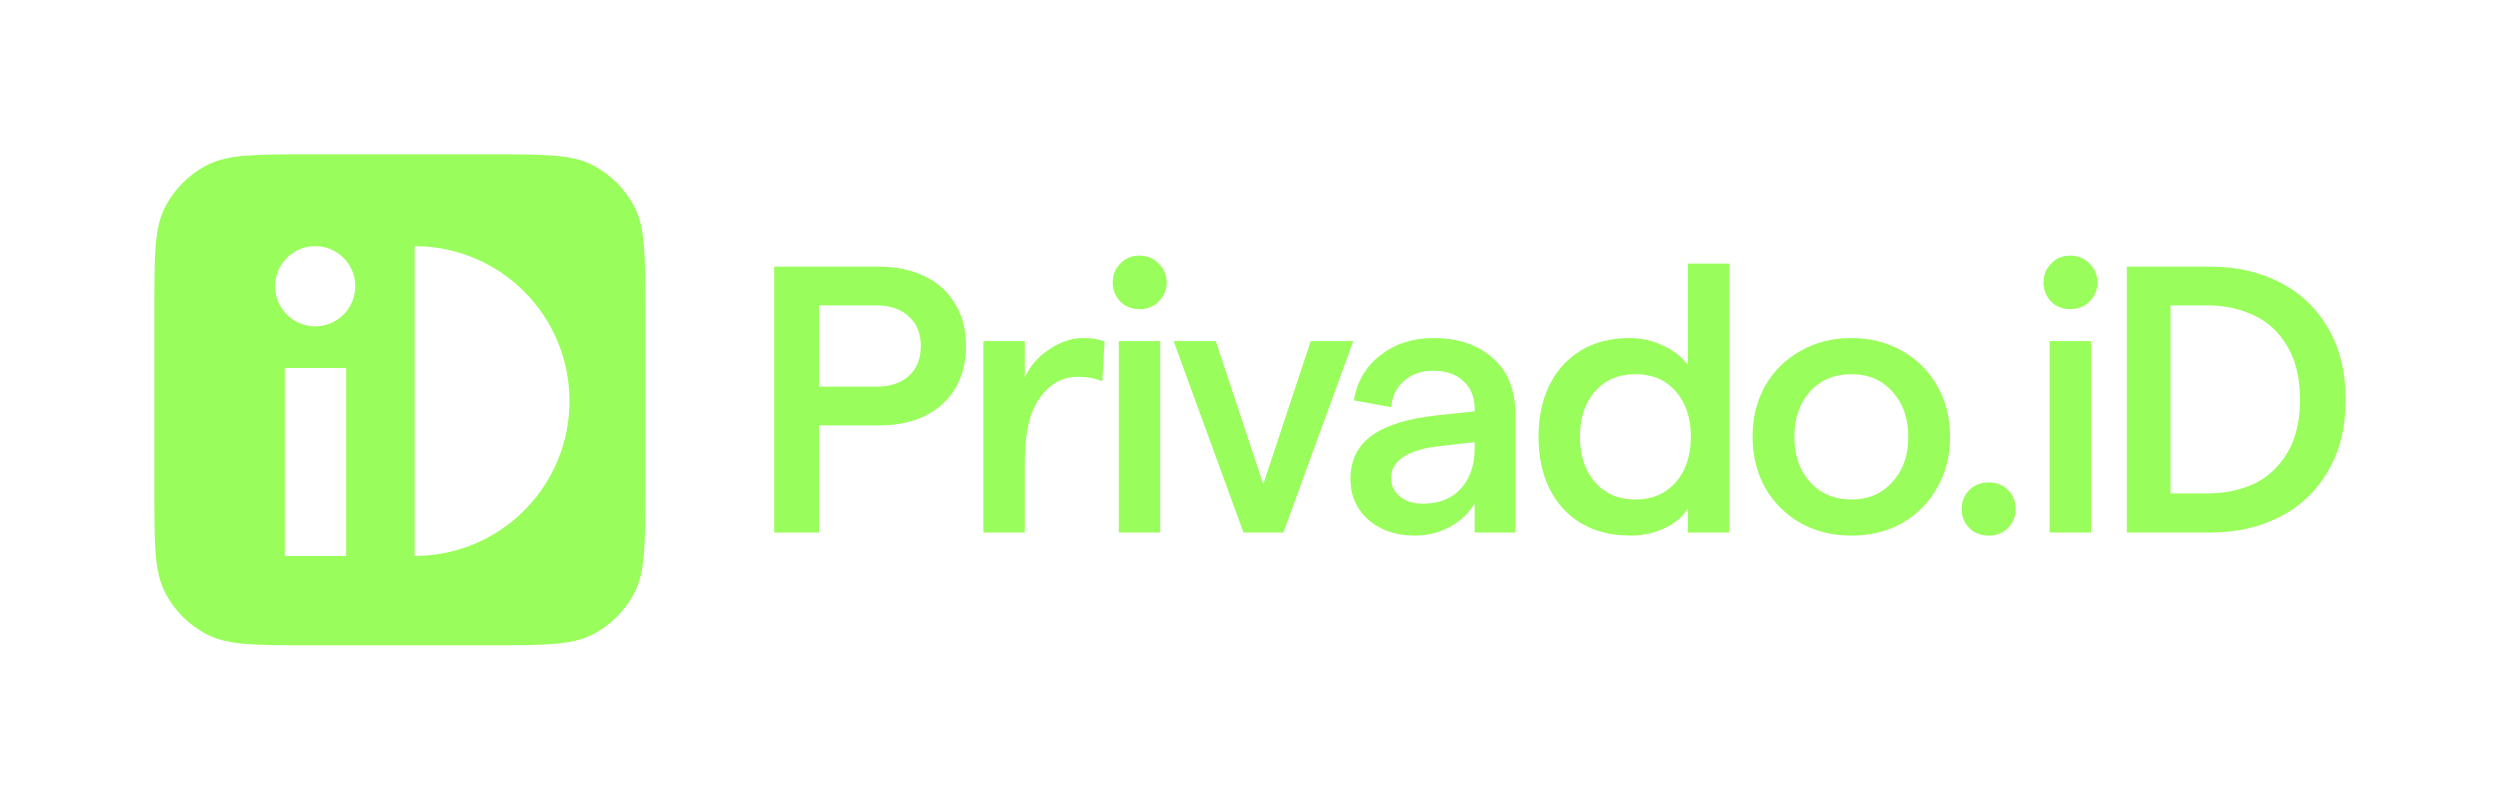
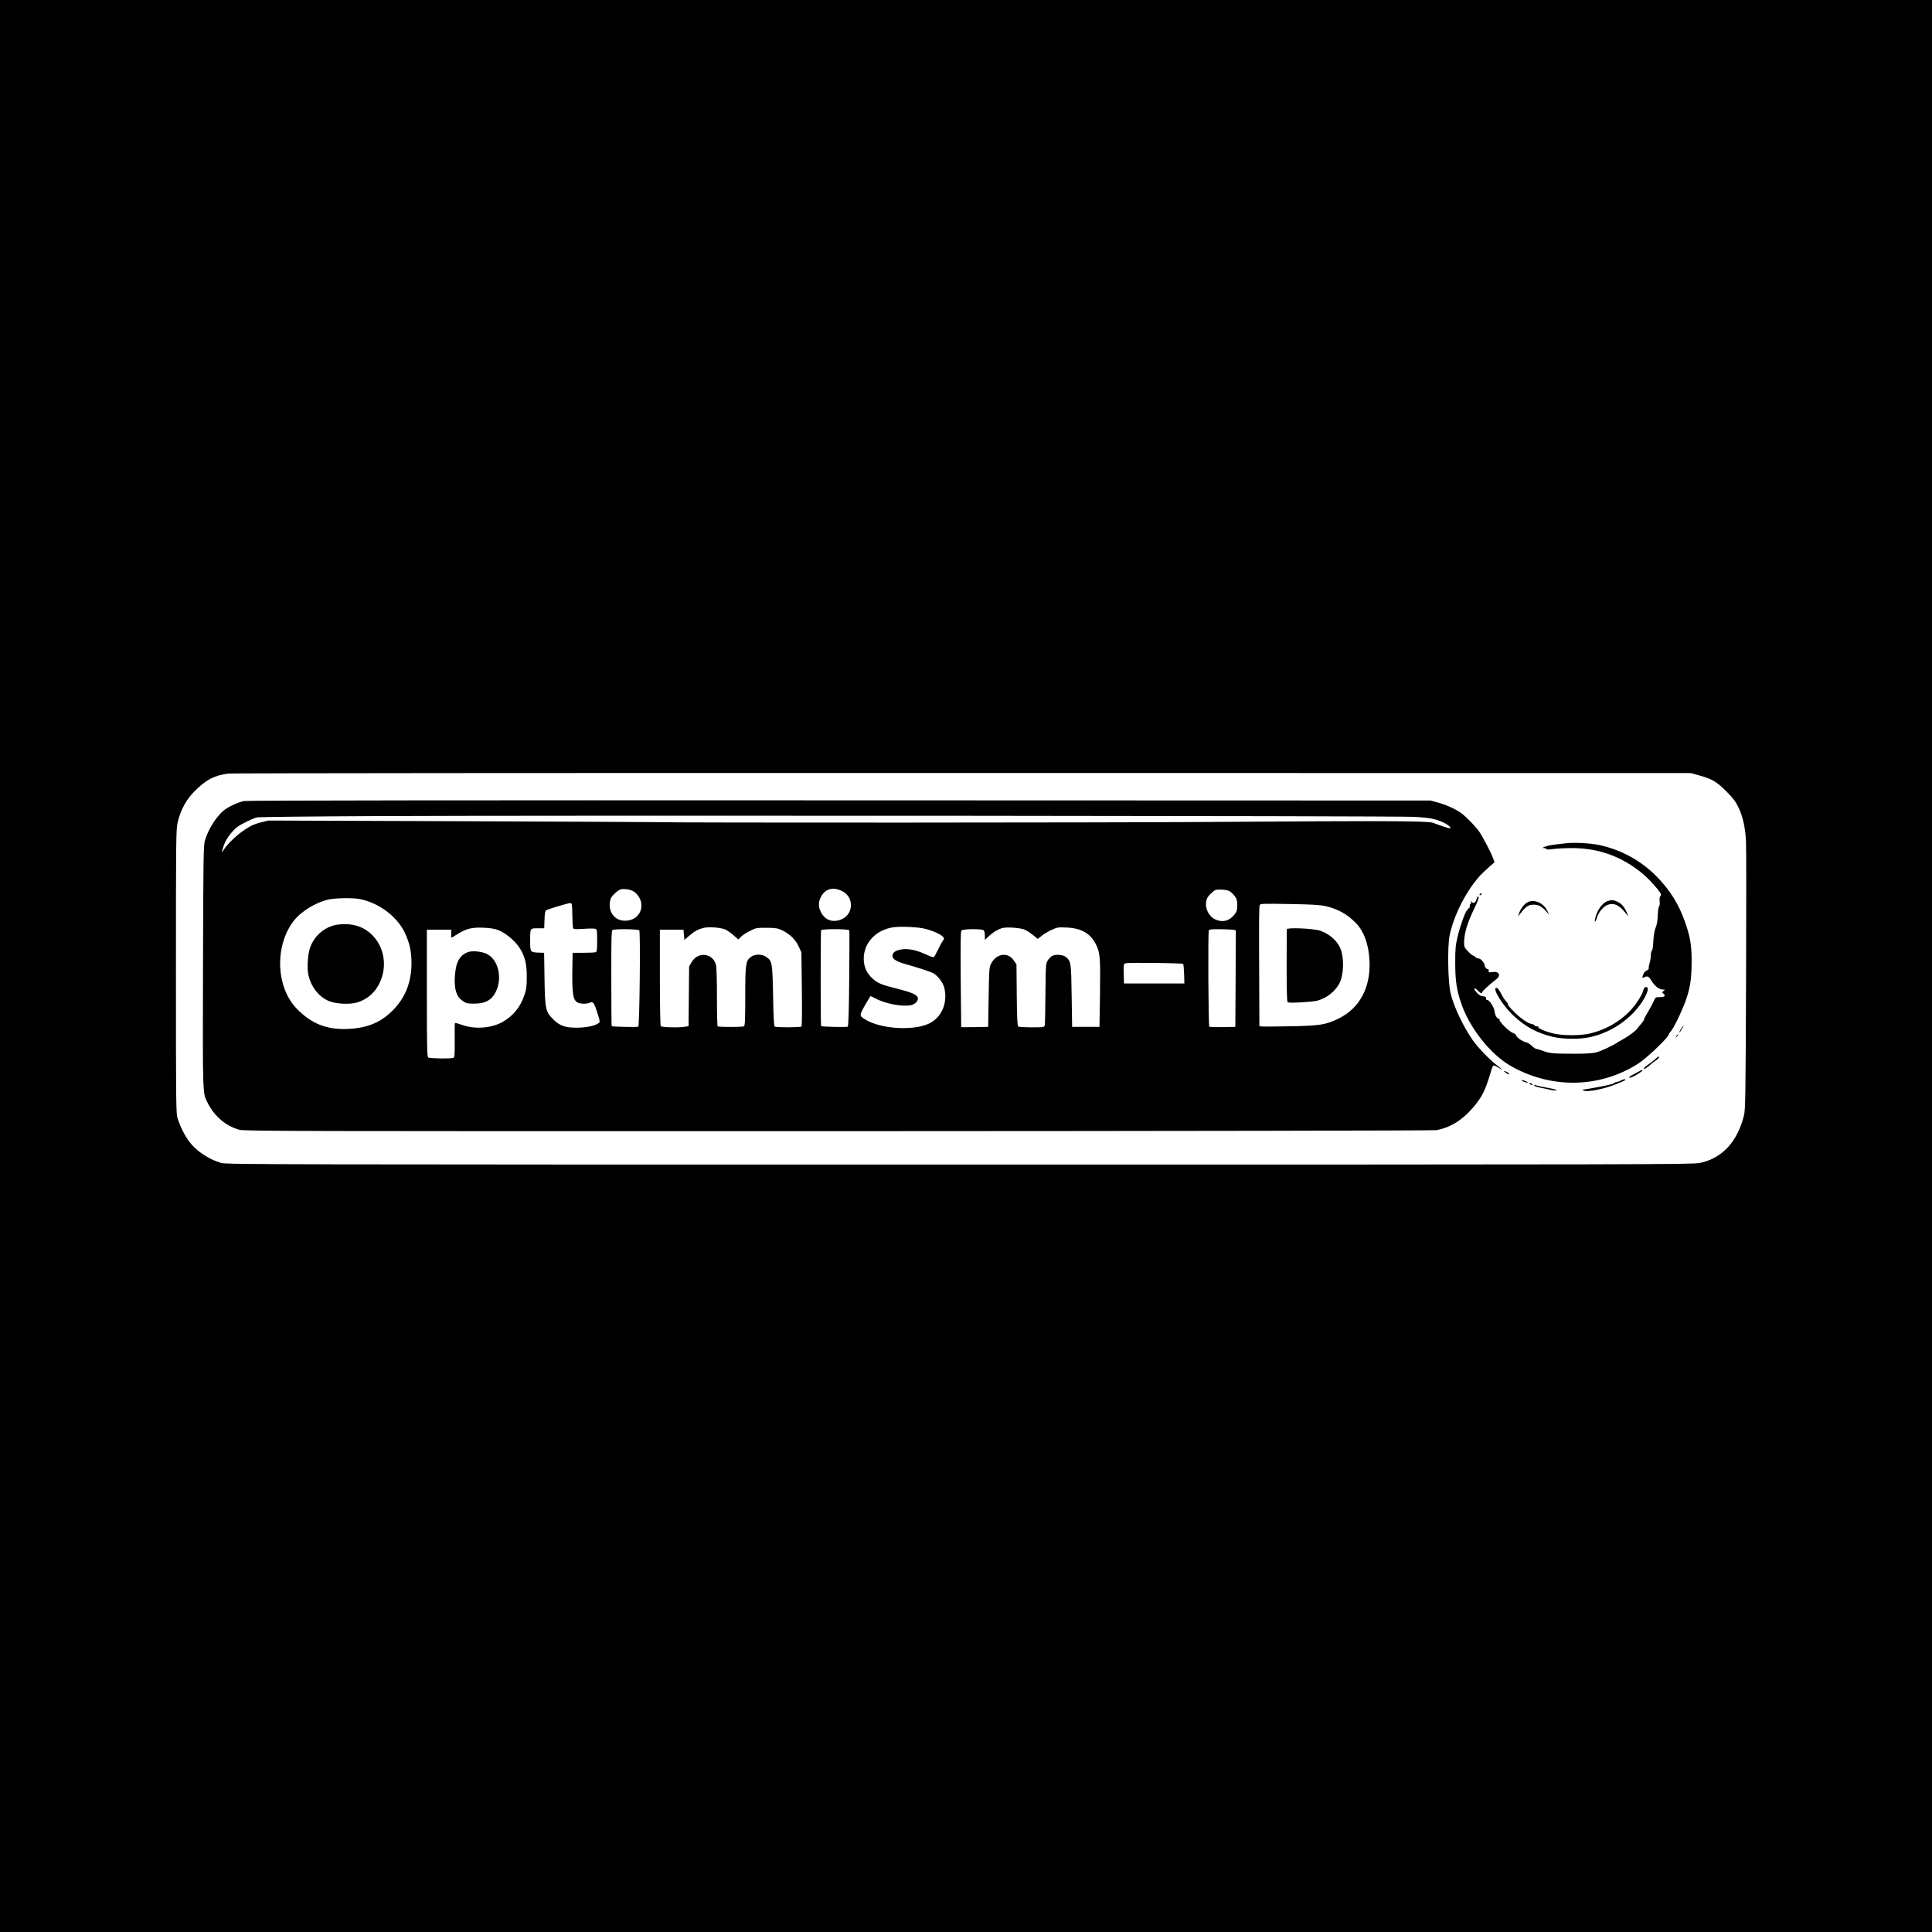
- <svg xmlns="http://www.w3.org/2000/svg" width="3189" height="1020" viewBox="0 0 3189 1020" fill="none">
-   <path fill-rule="evenodd" clip-rule="evenodd" d="M264.534 809.606C291.035 823.109 325.726 823.109 395.109 823.109H624.891C694.274 823.109 728.965 823.109 755.466 809.606C778.777 797.729 797.729 778.777 809.607 755.466C823.109 728.965 823.109 694.274 823.109 624.891V395.109C823.109 325.726 823.109 291.035 809.606 264.534C797.729 241.223 778.777 222.271 755.466 210.393C728.965 196.891 694.274 196.891 624.891 196.891L395.109 196.891C325.726 196.891 291.035 196.891 264.534 210.393C241.223 222.271 222.271 241.223 210.393 264.534C196.891 291.035 196.891 325.726 196.891 395.109L196.891 624.891C196.891 694.274 196.891 728.965 210.393 755.466C222.271 778.777 241.223 797.729 264.534 809.606ZM668.586 651.279C631.534 688.331 581.281 709.147 528.881 709.147L528.881 314C581.281 314 631.534 334.816 668.586 371.868C705.638 408.92 726.454 459.174 726.454 511.573C726.454 563.973 705.638 614.227 668.586 651.279ZM363.287 469.421H441.598L441.598 709.147H363.287L363.287 469.421ZM402.057 416.26C430.295 416.26 453.186 393.368 453.186 365.13C453.186 336.892 430.295 314 402.057 314C373.818 314 350.927 336.892 350.927 365.13C350.927 393.368 373.818 416.26 402.057 416.26Z" fill="#99FE5B" />
-   <path d="M2712.98 340.131H2819.58C2851.88 340.131 2880.96 346.591 2906.8 359.513C2932.96 372.434 2953.64 391.654 2968.82 417.173C2984.33 442.693 2992.08 473.542 2992.08 509.721C2992.08 545.901 2984.33 576.75 2968.82 602.269C2953.64 627.788 2932.96 647.009 2906.8 659.93C2880.96 672.851 2851.88 679.312 2819.58 679.312H2712.98V340.131ZM2815.71 629.404C2837.35 629.404 2857.05 625.366 2874.82 617.29C2892.59 608.891 2906.8 595.809 2917.46 578.042C2928.44 559.952 2933.93 537.179 2933.93 509.721C2933.93 482.264 2928.44 459.49 2917.46 441.4C2906.8 423.311 2892.59 410.228 2874.82 402.152C2857.05 393.754 2837.35 389.554 2815.71 389.554H2768.7V629.404H2815.71Z" fill="#99FE5B" />
-   <path d="M2614.48 435.101H2667.3V679.312H2614.48V435.101ZM2640.65 394.4C2630.96 394.4 2622.88 391.169 2616.42 384.709C2609.96 377.925 2606.73 369.849 2606.73 360.482C2606.73 350.791 2609.96 342.715 2616.42 336.254C2622.88 329.471 2630.96 326.079 2640.65 326.079C2650.66 326.079 2658.9 329.471 2665.36 336.254C2672.14 342.715 2675.54 350.791 2675.54 360.482C2675.54 369.849 2672.14 377.925 2665.36 384.709C2658.9 391.169 2650.66 394.4 2640.65 394.4Z" fill="#99FE5B" />
-   <path d="M2536.72 683.188C2526.71 683.188 2518.47 679.958 2512.01 673.497C2505.55 667.037 2502.32 658.961 2502.32 649.27C2502.32 639.579 2505.55 631.503 2512.01 625.043C2518.47 618.582 2526.71 615.352 2536.72 615.352C2546.73 615.352 2554.97 618.582 2561.43 625.043C2567.89 631.503 2571.12 639.579 2571.12 649.27C2571.12 658.961 2567.89 667.037 2561.43 673.497C2554.97 679.958 2546.73 683.188 2536.72 683.188Z" fill="#99FE5B" />
-   <path d="M2361.57 683.188C2337.34 683.188 2315.7 677.858 2296.64 667.198C2277.58 656.215 2262.56 641.194 2251.58 622.135C2240.92 603.077 2235.59 581.434 2235.59 557.207C2235.59 532.979 2240.92 511.336 2251.58 492.278C2262.56 473.219 2277.58 458.36 2296.64 447.7C2315.7 436.717 2337.34 431.225 2361.57 431.225C2385.8 431.225 2407.44 436.717 2426.5 447.7C2445.56 458.36 2460.42 473.219 2471.08 492.278C2482.06 511.336 2487.55 532.979 2487.55 557.207C2487.55 581.434 2482.06 603.077 2471.08 622.135C2460.42 641.194 2445.56 656.215 2426.5 667.198C2407.44 677.858 2385.8 683.188 2361.57 683.188ZM2288.89 557.207C2288.89 580.788 2295.51 600.008 2308.75 614.867C2322.32 629.727 2339.93 637.156 2361.57 637.156C2383.21 637.156 2400.66 629.727 2413.9 614.867C2427.47 600.008 2434.25 580.788 2434.25 557.207C2434.25 533.625 2427.47 514.405 2413.9 499.546C2400.66 484.686 2383.21 477.257 2361.57 477.257C2339.93 477.257 2322.32 484.686 2308.75 499.546C2295.51 514.405 2288.89 533.625 2288.89 557.207Z" fill="#99FE5B" />
-   <path d="M2079.32 683.188C2055.09 683.188 2034.09 677.858 2016.32 667.198C1998.88 656.538 1985.48 641.679 1976.11 622.62C1967.06 603.561 1962.54 581.757 1962.54 557.207C1962.54 532.656 1967.06 510.852 1976.11 491.793C1985.48 472.734 1998.88 457.875 2016.32 447.215C2033.77 436.555 2054.44 431.225 2078.35 431.225C2093.85 431.225 2108.23 434.455 2121.47 440.916C2135.04 447.053 2145.54 455.291 2152.97 465.628V336.254H2205.78V679.312H2152.97V648.301C2147.15 658.638 2137.46 667.037 2123.89 673.497C2110.33 679.958 2095.47 683.188 2079.32 683.188ZM2015.36 557.207C2015.36 581.111 2021.82 600.493 2034.74 615.352C2047.66 629.888 2064.78 637.156 2086.1 637.156C2107.42 637.156 2124.54 629.888 2137.46 615.352C2150.38 600.493 2156.84 581.111 2156.84 557.207C2156.84 532.979 2150.38 513.598 2137.46 499.061C2124.54 484.525 2107.42 477.257 2086.1 477.257C2064.78 477.257 2047.66 484.525 2034.74 499.061C2021.82 513.598 2015.36 532.979 2015.36 557.207Z" fill="#99FE5B" />
-   <path d="M1881.07 521.35C1881.07 506.491 1876.23 494.7 1866.54 485.979C1857.17 477.257 1844.41 472.896 1828.26 472.896C1813.4 472.896 1801.12 477.095 1791.43 485.494C1781.74 493.57 1776.09 504.876 1774.47 519.412L1726.99 510.69C1730.86 486.786 1742.17 467.566 1760.91 453.03C1779.64 438.493 1802.09 431.225 1828.26 431.225C1859.91 431.225 1885.27 439.785 1904.33 456.906C1923.39 473.703 1932.92 497.123 1932.92 527.165V679.312H1881.07V642.002C1873.97 654.277 1863.47 664.291 1849.58 672.044C1835.69 679.473 1820.67 683.188 1804.51 683.188C1788.69 683.188 1774.47 680.119 1761.87 673.982C1749.6 667.844 1739.91 659.284 1732.8 648.301C1726.02 637.318 1722.63 624.881 1722.63 610.991C1722.63 587.087 1731.83 568.513 1750.25 555.268C1768.98 542.024 1797.25 533.464 1835.04 529.588L1881.07 524.742V521.35ZM1774.47 609.537C1774.47 619.228 1778.19 627.142 1785.62 633.28C1793.05 639.418 1802.9 642.486 1815.17 642.486C1835.53 642.486 1851.52 636.187 1863.14 623.589C1874.77 610.991 1880.75 594.516 1881.07 574.166V563.99L1834.56 569.32C1814.85 571.581 1799.83 576.265 1789.49 583.372C1779.48 590.156 1774.47 598.877 1774.47 609.537Z" fill="#99FE5B" />
-   <path d="M1497.05 435.101H1550.84L1611.4 617.775L1671.97 435.101H1726.24L1637.09 679.312H1586.21L1497.05 435.101Z" fill="#99FE5B" />
-   <path d="M1427.14 435.101H1479.96V679.312H1427.14V435.101ZM1453.31 394.4C1443.62 394.4 1435.54 391.169 1429.08 384.709C1422.62 377.925 1419.39 369.849 1419.39 360.482C1419.39 350.791 1422.62 342.715 1429.08 336.254C1435.54 329.471 1443.62 326.079 1453.31 326.079C1463.32 326.079 1471.56 329.471 1478.02 336.254C1484.8 342.715 1488.19 350.791 1488.19 360.482C1488.19 369.849 1484.8 377.925 1478.02 384.709C1471.56 391.169 1463.32 394.4 1453.31 394.4Z" fill="#99FE5B" />
-   <path d="M1406.07 486.463C1397.35 482.587 1386.85 480.649 1374.58 480.649C1355.19 480.649 1339.04 489.693 1326.12 507.783C1313.52 525.55 1307.22 552.361 1307.22 588.217V679.312H1254.41V435.101H1307.22V481.618C1313.68 467.081 1324.02 455.129 1338.24 445.761C1352.45 436.07 1366.98 431.225 1381.84 431.225C1392.83 431.225 1401.87 432.679 1408.98 435.586L1406.07 486.463Z" fill="#99FE5B" />
-   <path d="M987.569 340.131H1121.3C1143.59 340.131 1163.14 344.33 1179.93 352.729C1196.73 360.805 1209.65 372.595 1218.7 388.101C1227.74 403.283 1232.26 421.05 1232.26 441.4C1232.26 461.751 1227.74 479.679 1218.7 495.185C1209.65 510.367 1196.73 522.158 1179.93 530.557C1163.14 538.632 1143.59 542.67 1121.3 542.67H1044.75V679.312H987.569V340.131ZM1117.43 493.247C1135.19 493.247 1149.08 488.724 1159.1 479.679C1169.43 470.312 1174.6 457.552 1174.6 441.4C1174.6 425.249 1169.43 412.651 1159.1 403.606C1149.08 394.238 1135.19 389.554 1117.43 389.554H1044.75V493.247H1117.43Z" fill="#99FE5B" />
+ <svg xmlns="http://www.w3.org/2000/svg" version="1.0" width="2048pt" height="2048pt" viewBox="0 0 2048 2048" preserveAspectRatio="xMidYMid meet">
+   <g transform="translate(0,2048) scale(0.1,-0.1)" fill="#000000" stroke="none">
+     <path d="M0 10240 l0 -10240 10240 0 10240 0 0 10240 0 10240 -10240 0 -10240 0 0 -10240z m18020 2018 c130 -36 180 -66 284 -171 72 -73 96 -106 127 -171 45 -98 69 -204 77 -351 4 -60 4 -724 1 -1475 -5 -1231 -7 -1372 -22 -1433 -70 -282 -232 -456 -469 -505 -78 -16 -573 -17 -7853 -17 -7209 0 -7774 1 -7820 17 -84 27 -127 48 -196 94 -124 82 -204 196 -265 374 -18 53 -19 114 -19 1560 0 1431 1 1509 19 1585 29 126 91 240 176 325 124 125 210 170 360 190 30 4 3531 7 7780 6 l7725 -1 95 -27z" />
+     <path d="M2590 11989 c-68 -12 -186 -68 -232 -112 -78 -73 -153 -196 -185 -304 -16 -53 -18 -164 -21 -1338 -4 -1365 -4 -1341 46 -1440 75 -149 193 -250 339 -291 53 -15 593 -16 6352 -15 3588 1 6314 6 6340 11 148 29 271 105 389 243 90 105 128 181 182 364 11 40 25 75 30 78 5 3 27 -6 50 -20 57 -36 50 -23 -12 23 -72 53 -203 189 -256 265 -105 151 -205 363 -237 507 -26 116 -32 477 -10 595 33 178 138 405 261 566 57 75 68 86 163 172 l54 47 -18 48 c-22 59 -108 223 -145 277 -33 48 -119 138 -175 184 -55 45 -165 97 -260 123 l-80 22 -6260 2 c-3915 2 -6281 -1 -6315 -7z m12405 -168 c162 -9 231 -23 312 -63 49 -24 85 -58 61 -58 -14 0 -74 19 -178 58 -55 20 -493 22 -2360 9 -1101 -8 -5636 -10 -5895 -2 -60 1 -1005 6 -2100 10 l-1990 7 -85 -21 c-66 -17 -103 -34 -167 -77 -86 -58 -182 -150 -221 -212 -18 -29 -22 -31 -17 -12 20 80 46 130 95 189 47 55 71 74 147 112 50 26 106 50 125 54 18 5 580 11 1248 14 1859 9 10842 3 11025 -8z m-8280 -790 c37 -21 73 -73 81 -117 20 -108 -56 -194 -171 -194 -106 0 -176 88 -160 198 5 38 15 55 50 89 24 23 54 44 67 46 37 8 100 -2 133 -22z m2212 3 c134 -66 121 -258 -21 -305 -88 -29 -162 0 -203 81 -27 52 -29 96 -8 147 42 99 130 128 232 77z m4103 1 c16 -8 42 -32 57 -52 24 -31 28 -46 28 -99 0 -55 -4 -67 -31 -101 -56 -69 -132 -85 -211 -45 -58 30 -98 111 -88 179 6 39 15 56 51 91 42 40 47 42 105 42 34 0 73 -7 89 -15z m-9219 -85 c201 -38 397 -183 479 -355 52 -110 71 -196 72 -324 0 -190 -58 -348 -176 -478 -134 -145 -280 -210 -496 -220 -224 -10 -386 53 -540 210 -224 226 -242 663 -40 931 78 103 237 201 374 231 74 16 253 19 327 5z m2256 -169 c1 -68 4 -130 8 -139 5 -12 22 -14 113 -8 60 4 116 4 125 0 15 -5 17 -23 17 -124 0 -98 -3 -119 -16 -124 -9 -3 -67 -6 -130 -6 l-114 0 -2 -117 c-6 -319 4 -387 59 -412 30 -14 98 -14 123 -1 35 19 49 0 81 -103 31 -97 31 -101 13 -114 -37 -27 -129 -46 -224 -47 -128 -1 -187 20 -256 89 -81 81 -87 107 -92 433 l-4 272 -36 1 c-116 4 -112 0 -112 133 0 130 -3 126 90 126 l59 0 3 91 c2 69 7 94 18 100 31 16 236 77 255 76 19 -2 20 -10 22 -126z m7983 94 c133 -30 235 -87 328 -185 82 -87 130 -221 139 -390 15 -286 -103 -507 -327 -617 -136 -66 -194 -76 -515 -82 -154 -3 -290 -4 -302 -2 l-23 3 -2 522 c-3 592 -2 741 6 763 6 14 43 15 314 10 233 -4 325 -9 382 -22z m-6371 -244 c19 -6 60 -33 91 -60 l57 -50 27 28 c15 16 57 44 94 62 63 33 71 34 177 34 97 -1 116 -4 165 -26 81 -39 142 -97 176 -171 l29 -63 5 -388 c3 -239 1 -392 -4 -398 -12 -11 -266 -12 -283 -1 -9 6 -14 91 -18 327 -7 355 -10 369 -74 412 -46 31 -113 31 -158 1 -58 -40 -63 -72 -63 -419 0 -243 -3 -309 -13 -318 -11 -8 -216 -10 -279 -2 -5 1 -8 139 -8 309 0 190 -4 322 -11 346 -34 124 -190 141 -257 28 l-27 -47 -3 -316 -3 -317 -37 -6 c-70 -11 -249 -7 -258 7 -5 6 -9 239 -9 517 l0 505 125 0 125 0 5 -54 5 -54 48 41 c60 52 98 72 161 87 50 11 152 5 215 -14z m2130 3 c79 -20 161 -57 186 -83 16 -19 16 -21 -3 -48 -11 -15 -34 -58 -51 -95 -18 -37 -37 -70 -43 -74 -5 -3 -44 10 -86 30 -112 52 -206 67 -284 46 -46 -13 -68 -34 -68 -65 0 -31 48 -60 142 -86 113 -31 257 -78 288 -94 49 -25 107 -101 120 -156 39 -163 -30 -320 -168 -382 -175 -77 -512 -53 -673 48 -63 40 -63 38 15 175 21 36 40 67 42 69 2 3 22 -5 44 -18 104 -58 286 -95 382 -77 43 8 78 39 78 71 0 36 -52 62 -207 101 -179 45 -214 59 -269 107 -66 58 -97 125 -98 212 -1 169 126 306 310 335 80 12 262 4 343 -16z m-4525 -14 c70 -27 167 -106 217 -178 60 -86 84 -176 83 -317 0 -104 -4 -131 -27 -199 -43 -121 -112 -209 -219 -273 -117 -71 -295 -87 -432 -40 -43 15 -81 26 -83 23 -3 -2 -4 -85 -3 -184 1 -157 -1 -180 -15 -186 -26 -10 -248 -7 -265 4 -13 8 -15 97 -15 682 l0 673 130 0 130 0 -2 -42 c-1 -24 0 -43 2 -43 3 0 29 15 58 34 96 61 157 77 277 72 76 -3 121 -10 164 -26z m5581 4 c22 -10 62 -36 88 -58 l48 -39 40 32 c21 18 69 46 104 63 61 28 71 30 158 26 162 -7 257 -62 317 -184 42 -87 46 -140 40 -549 l-5 -320 -145 0 -145 0 -5 330 c-5 352 -7 362 -59 409 -26 24 -102 32 -141 16 -16 -7 -40 -29 -52 -49 -22 -35 -23 -44 -26 -351 -1 -173 -4 -325 -7 -337 -5 -22 -9 -23 -138 -23 -72 0 -137 4 -144 8 -8 5 -13 96 -15 333 l-3 326 -27 40 c-62 94 -183 78 -241 -30 -21 -40 -22 -56 -27 -357 l-5 -315 -142 -3 c-79 -1 -143 -1 -144 0 0 2 -3 230 -5 507 -3 369 -1 507 7 517 15 18 219 20 237 2 7 -7 12 -32 12 -56 l0 -45 44 41 c44 40 89 68 136 83 45 15 201 4 245 -17z m-4088 -6 c13 -21 3 -1012 -11 -1021 -10 -7 -275 -2 -282 6 -2 2 -4 230 -4 507 -1 403 2 505 12 511 22 14 276 11 285 -3z m2226 0 c2 -7 2 -238 -1 -513 -3 -351 -8 -502 -16 -508 -9 -7 -275 -2 -282 6 -6 6 -6 1006 0 1016 11 16 293 15 299 -1z m4075 5 l22 -5 -2 -512 -3 -511 -134 -3 c-74 -1 -138 1 -142 5 -10 11 -15 1006 -5 1022 6 9 41 12 124 11 65 -1 127 -4 140 -7z m-536 -361 c4 -4 8 -52 10 -107 l3 -100 -320 0 -320 0 -3 103 c-3 98 -2 103 20 111 26 9 600 3 610 -7z" />
+     <path d="M3582 10679 c-130 -17 -244 -109 -293 -239 -27 -71 -37 -226 -19 -301 29 -121 105 -219 208 -267 76 -35 232 -43 314 -17 102 34 174 96 225 191 95 181 60 404 -86 536 -92 83 -209 115 -349 97z" />
+     <path d="M13640 10629 c0 -8 0 -182 -1 -388 0 -251 3 -377 10 -384 7 -7 56 -8 163 -1 140 10 158 13 219 42 71 34 134 94 168 160 44 87 51 249 15 354 -29 86 -115 166 -219 202 -68 24 -355 36 -355 15z" />
+     <path d="M4974 10391 c-78 -20 -127 -82 -143 -181 -26 -159 -6 -276 55 -326 50 -39 59 -42 134 -43 121 -2 193 37 236 126 74 150 24 349 -102 404 -48 22 -136 31 -180 20z" />
+     <path d="M16590 11540 c-36 -4 -92 -11 -125 -15 -65 -8 -138 -34 -98 -35 12 0 23 -5 25 -10 2 -7 25 -7 73 0 39 5 126 10 194 10 234 0 435 -57 624 -177 95 -61 167 -121 240 -203 77 -85 97 -118 78 -129 -8 -6 -11 -23 -8 -54 3 -26 0 -50 -6 -56 -6 -6 -12 -42 -13 -79 -3 -70 -9 -113 -24 -147 -13 -30 -22 -92 -26 -170 -2 -38 -8 -71 -14 -73 -5 -2 -10 -22 -10 -45 0 -23 -6 -62 -14 -87 -7 -25 -11 -50 -9 -56 2 -6 -8 -16 -22 -22 -14 -7 -30 -23 -35 -38 -15 -38 -13 -46 9 -34 35 18 49 11 80 -40 33 -54 81 -90 120 -90 24 0 24 0 5 -15 -18 -15 -18 -15 0 -29 27 -22 11 -36 -40 -36 -44 0 -46 -1 -66 -47 -12 -27 -39 -77 -61 -113 -22 -36 -40 -71 -40 -78 0 -6 -14 -27 -30 -45 -16 -17 -36 -42 -45 -55 -13 -20 -96 -81 -142 -105 -8 -4 -28 -16 -45 -26 -75 -49 -195 -105 -250 -118 -40 -9 -116 -14 -230 -13 -221 0 -259 4 -325 29 -30 12 -62 21 -71 21 -10 0 -32 15 -50 33 -20 19 -49 37 -69 41 -35 6 -100 55 -100 74 0 5 -17 17 -38 25 -40 16 -146 123 -136 138 3 5 -1 9 -8 9 -18 0 -41 39 -44 75 -3 42 -54 124 -78 125 -11 0 -16 5 -13 14 6 15 -12 26 -43 26 -23 0 -80 56 -80 78 0 11 9 7 33 -16 36 -35 44 -38 49 -19 3 13 84 87 148 135 55 42 31 89 -40 78 -36 -6 -40 -4 -40 16 0 12 -3 19 -6 15 -8 -7 -34 18 -34 32 0 31 -42 81 -68 81 -11 0 -25 7 -32 15 -7 8 -18 15 -24 15 -6 0 -30 20 -53 44 -40 41 -43 48 -43 98 1 95 36 211 112 366 35 73 47 107 40 114 -8 8 -13 2 -18 -18 -10 -41 -34 -57 -52 -35 -13 15 -13 15 -8 -1 3 -10 1 -18 -4 -18 -6 0 -10 -11 -10 -25 0 -14 -3 -24 -8 -22 -4 1 -8 -2 -9 -7 -1 -5 -6 -12 -11 -15 -18 -11 -73 -163 -100 -276 -23 -97 -26 -131 -26 -280 0 -185 14 -286 61 -424 90 -269 314 -551 537 -676 431 -241 941 -228 1346 33 86 55 320 279 320 306 0 7 9 21 19 30 27 24 122 221 161 331 47 134 61 229 62 405 1 177 -14 266 -69 424 -66 189 -159 339 -301 484 -166 168 -370 281 -602 333 -99 22 -277 31 -370 19z" />
+     <path d="M15685 11000 c-3 -5 -2 -10 4 -10 5 0 13 5 16 10 3 6 2 10 -4 10 -5 0 -13 -4 -16 -10z" />
+     <path d="M17046 10930 c-59 -18 -116 -96 -137 -187 -11 -49 5 -40 20 11 17 60 73 123 120 137 65 19 116 -6 184 -91 l28 -35 -15 38 c-25 61 -56 98 -100 118 -45 20 -57 21 -100 9z" />
+     <path d="M16183 10910 c-34 -23 -64 -65 -82 -115 l-11 -30 20 24 c12 13 24 29 28 35 4 6 22 24 40 39 26 21 44 27 80 27 52 0 81 -16 131 -70 l32 -35 -20 42 c-44 88 -149 128 -218 83z" />
+     <path d="M17432 10008 c-7 -7 -12 -18 -12 -24 0 -7 -10 -33 -23 -56 -102 -192 -293 -338 -524 -399 -106 -29 -296 -30 -408 -4 -83 20 -169 57 -158 69 3 3 -3 6 -15 6 -11 0 -22 4 -24 10 -1 5 -12 11 -23 13 -40 8 -72 26 -132 74 -61 49 -138 132 -129 140 2 2 -7 16 -21 31 -14 15 -37 52 -52 82 -15 30 -35 56 -44 58 -60 12 56 -182 175 -293 128 -119 246 -183 413 -225 107 -26 284 -29 391 -6 174 36 337 126 464 255 109 111 188 264 145 278 -6 2 -16 -2 -23 -9z" />
+     <path d="M17820 9574 c-12 -19 -21 -37 -18 -39 2 -2 14 14 26 36 28 49 22 52 -8 3z" />
+     <path d="M17771 9497 c-13 -21 -12 -21 5 -5 10 10 16 20 13 22 -3 3 -11 -5 -18 -17z" />
+     <path d="M17545 9252 c-17 -16 -49 -41 -72 -56 -23 -15 -44 -34 -47 -42 -6 -17 34 7 74 44 14 13 37 31 52 40 26 15 45 42 30 42 -4 0 -21 -13 -37 -28z" />
+     <path d="M17360 9115 c-25 -14 -55 -30 -67 -36 -32 -17 -29 -31 5 -18 36 14 112 62 112 72 0 9 1 10 -50 -18z" />
+     <path d="M15960 9110 c29 -23 48 -26 31 -6 -6 8 -22 16 -34 20 -21 5 -21 4 3 -14z" />
+     <path d="M17180 9025 c-14 -8 -33 -14 -42 -15 -9 0 -23 -6 -30 -13 -11 -11 -135 -37 -298 -63 -42 -7 -43 -7 -19 -16 43 -15 201 16 326 64 62 24 113 46 113 51 0 11 -22 8 -50 -8z" />
+     <path d="M16136 9021 c5 -4 23 -11 39 -15 l30 -6 -25 15 c-27 16 -60 21 -44 6z" />
+     <path d="M16215 8990 c3 -5 14 -10 23 -10 15 0 15 2 2 10 -20 13 -33 13 -25 0z" />
+     <path d="M16264 8972 c3 -6 32 -16 64 -22 31 -6 75 -15 98 -21 22 -6 54 -9 70 -7 19 2 0 9 -61 21 -102 19 -120 23 -154 33 -16 5 -22 4 -17 -4z" />
+   </g>
</svg>
